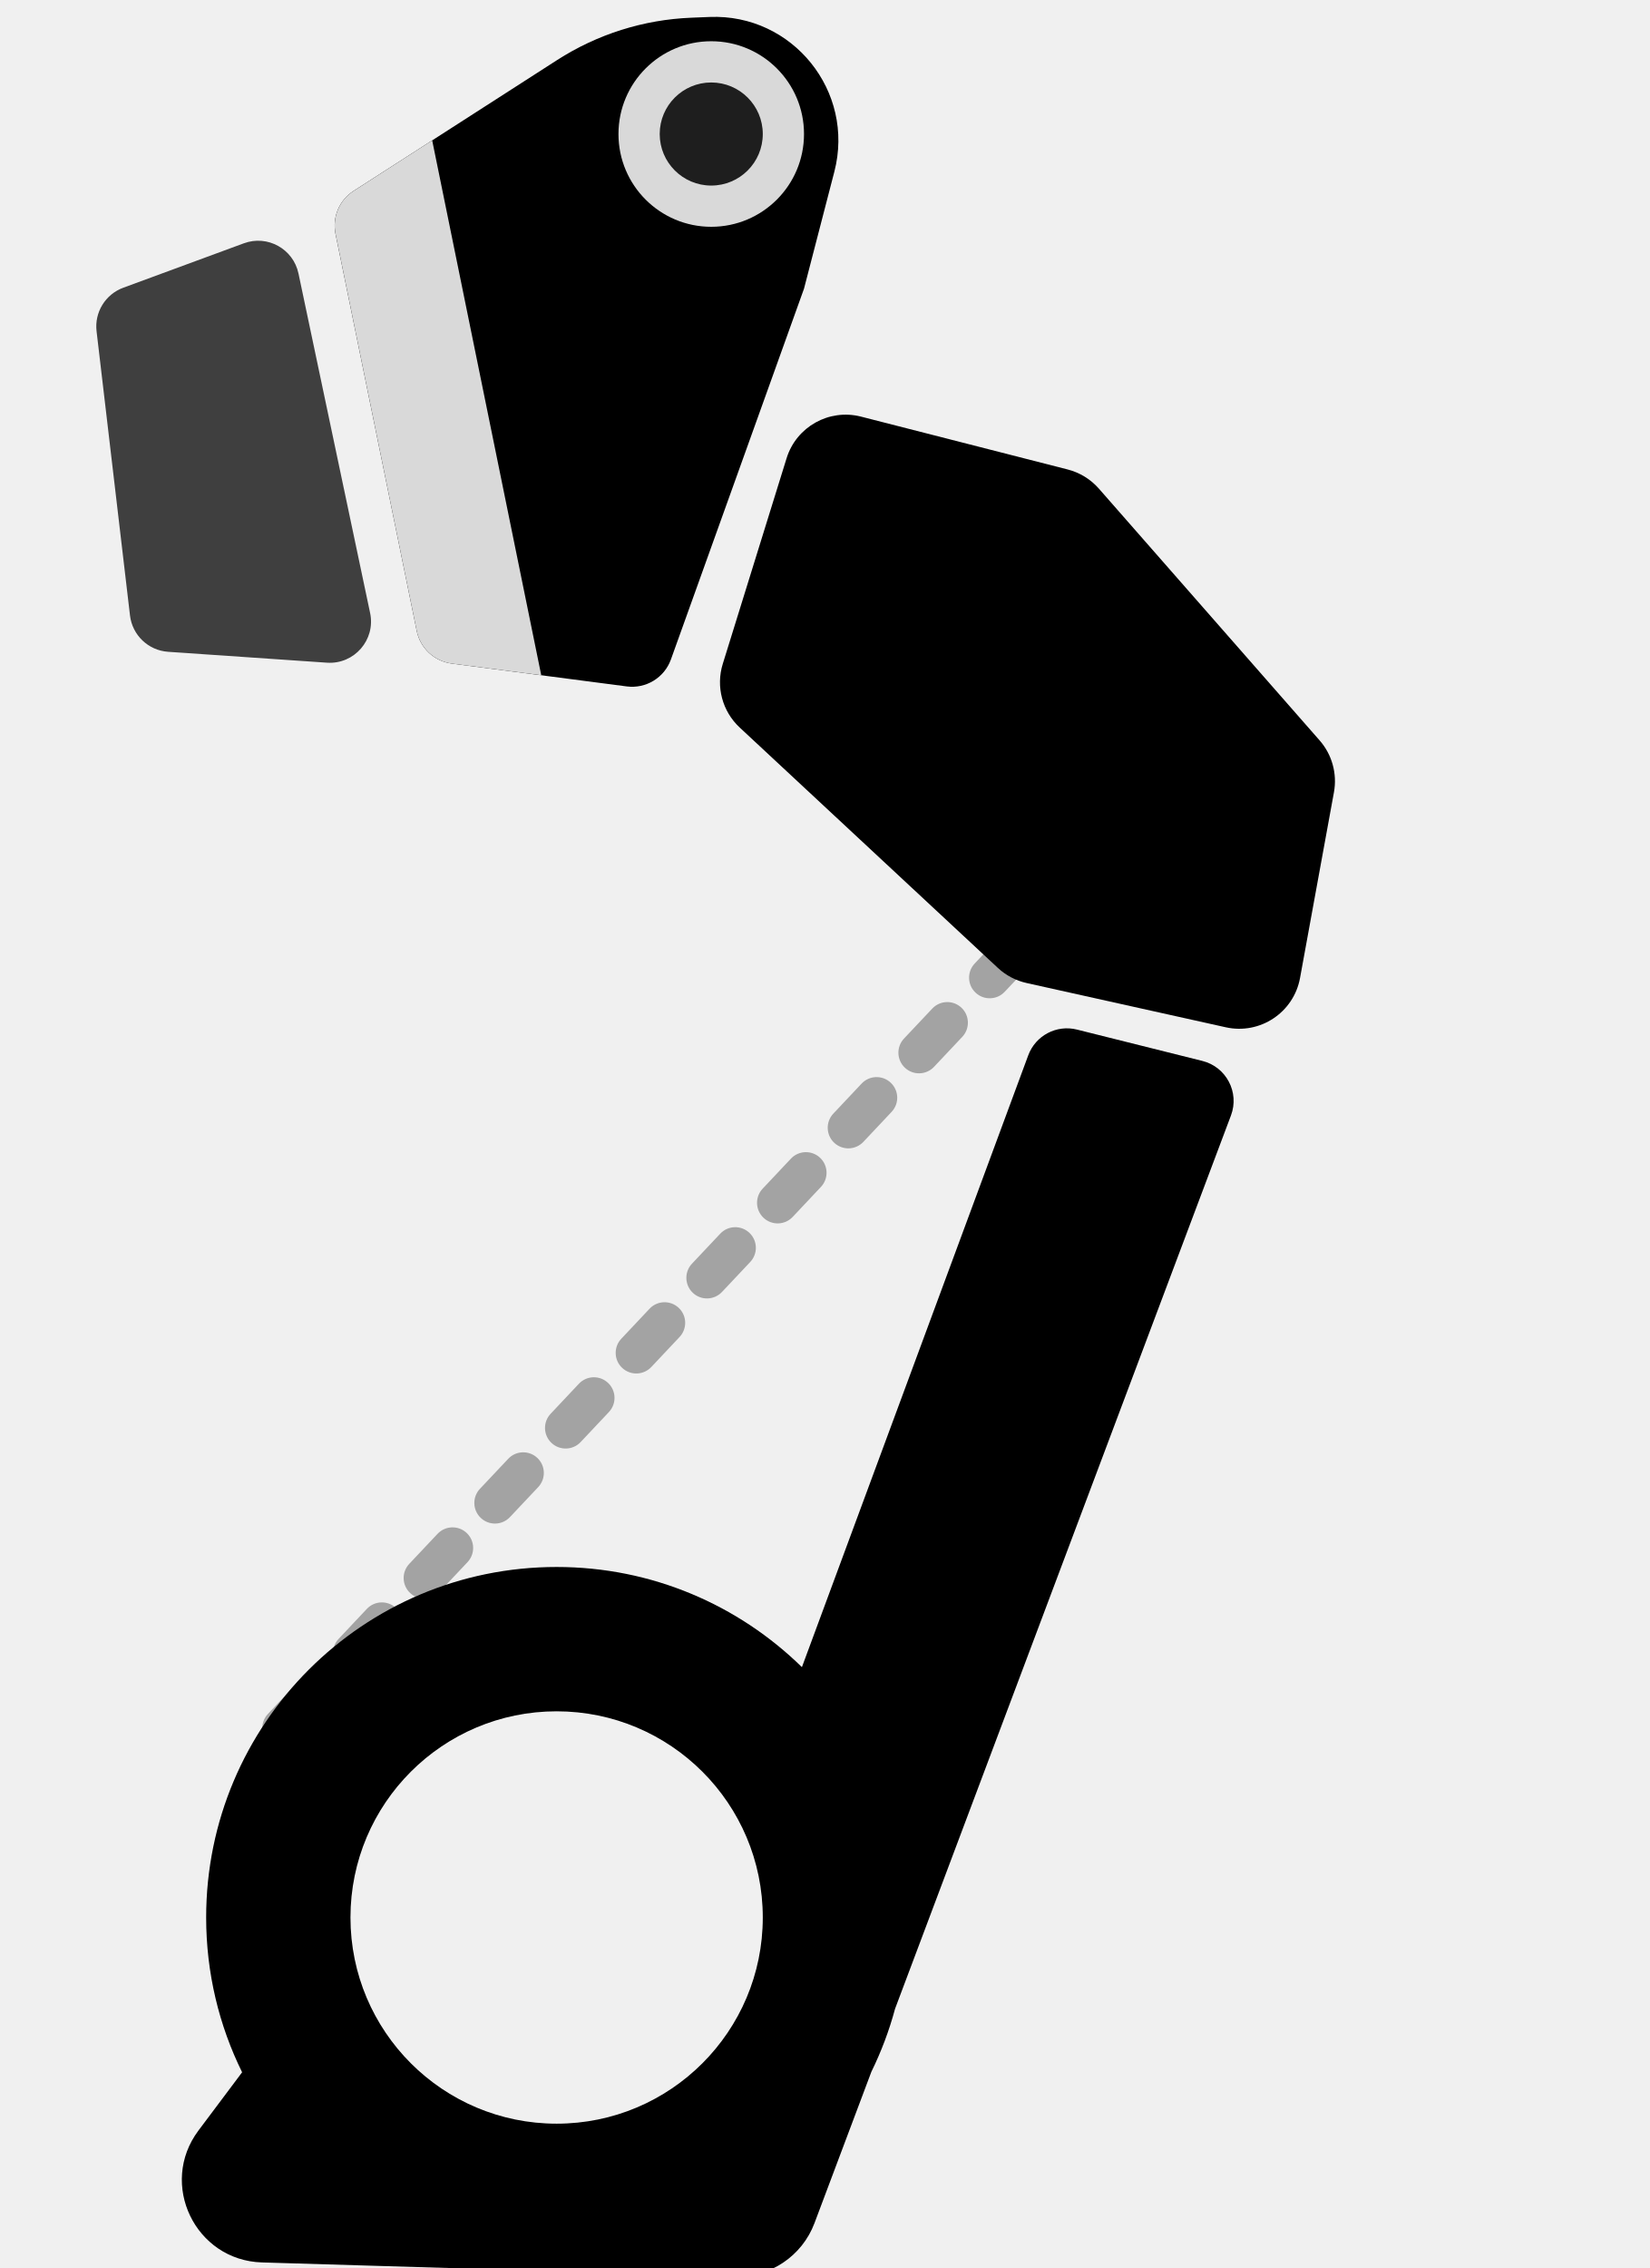
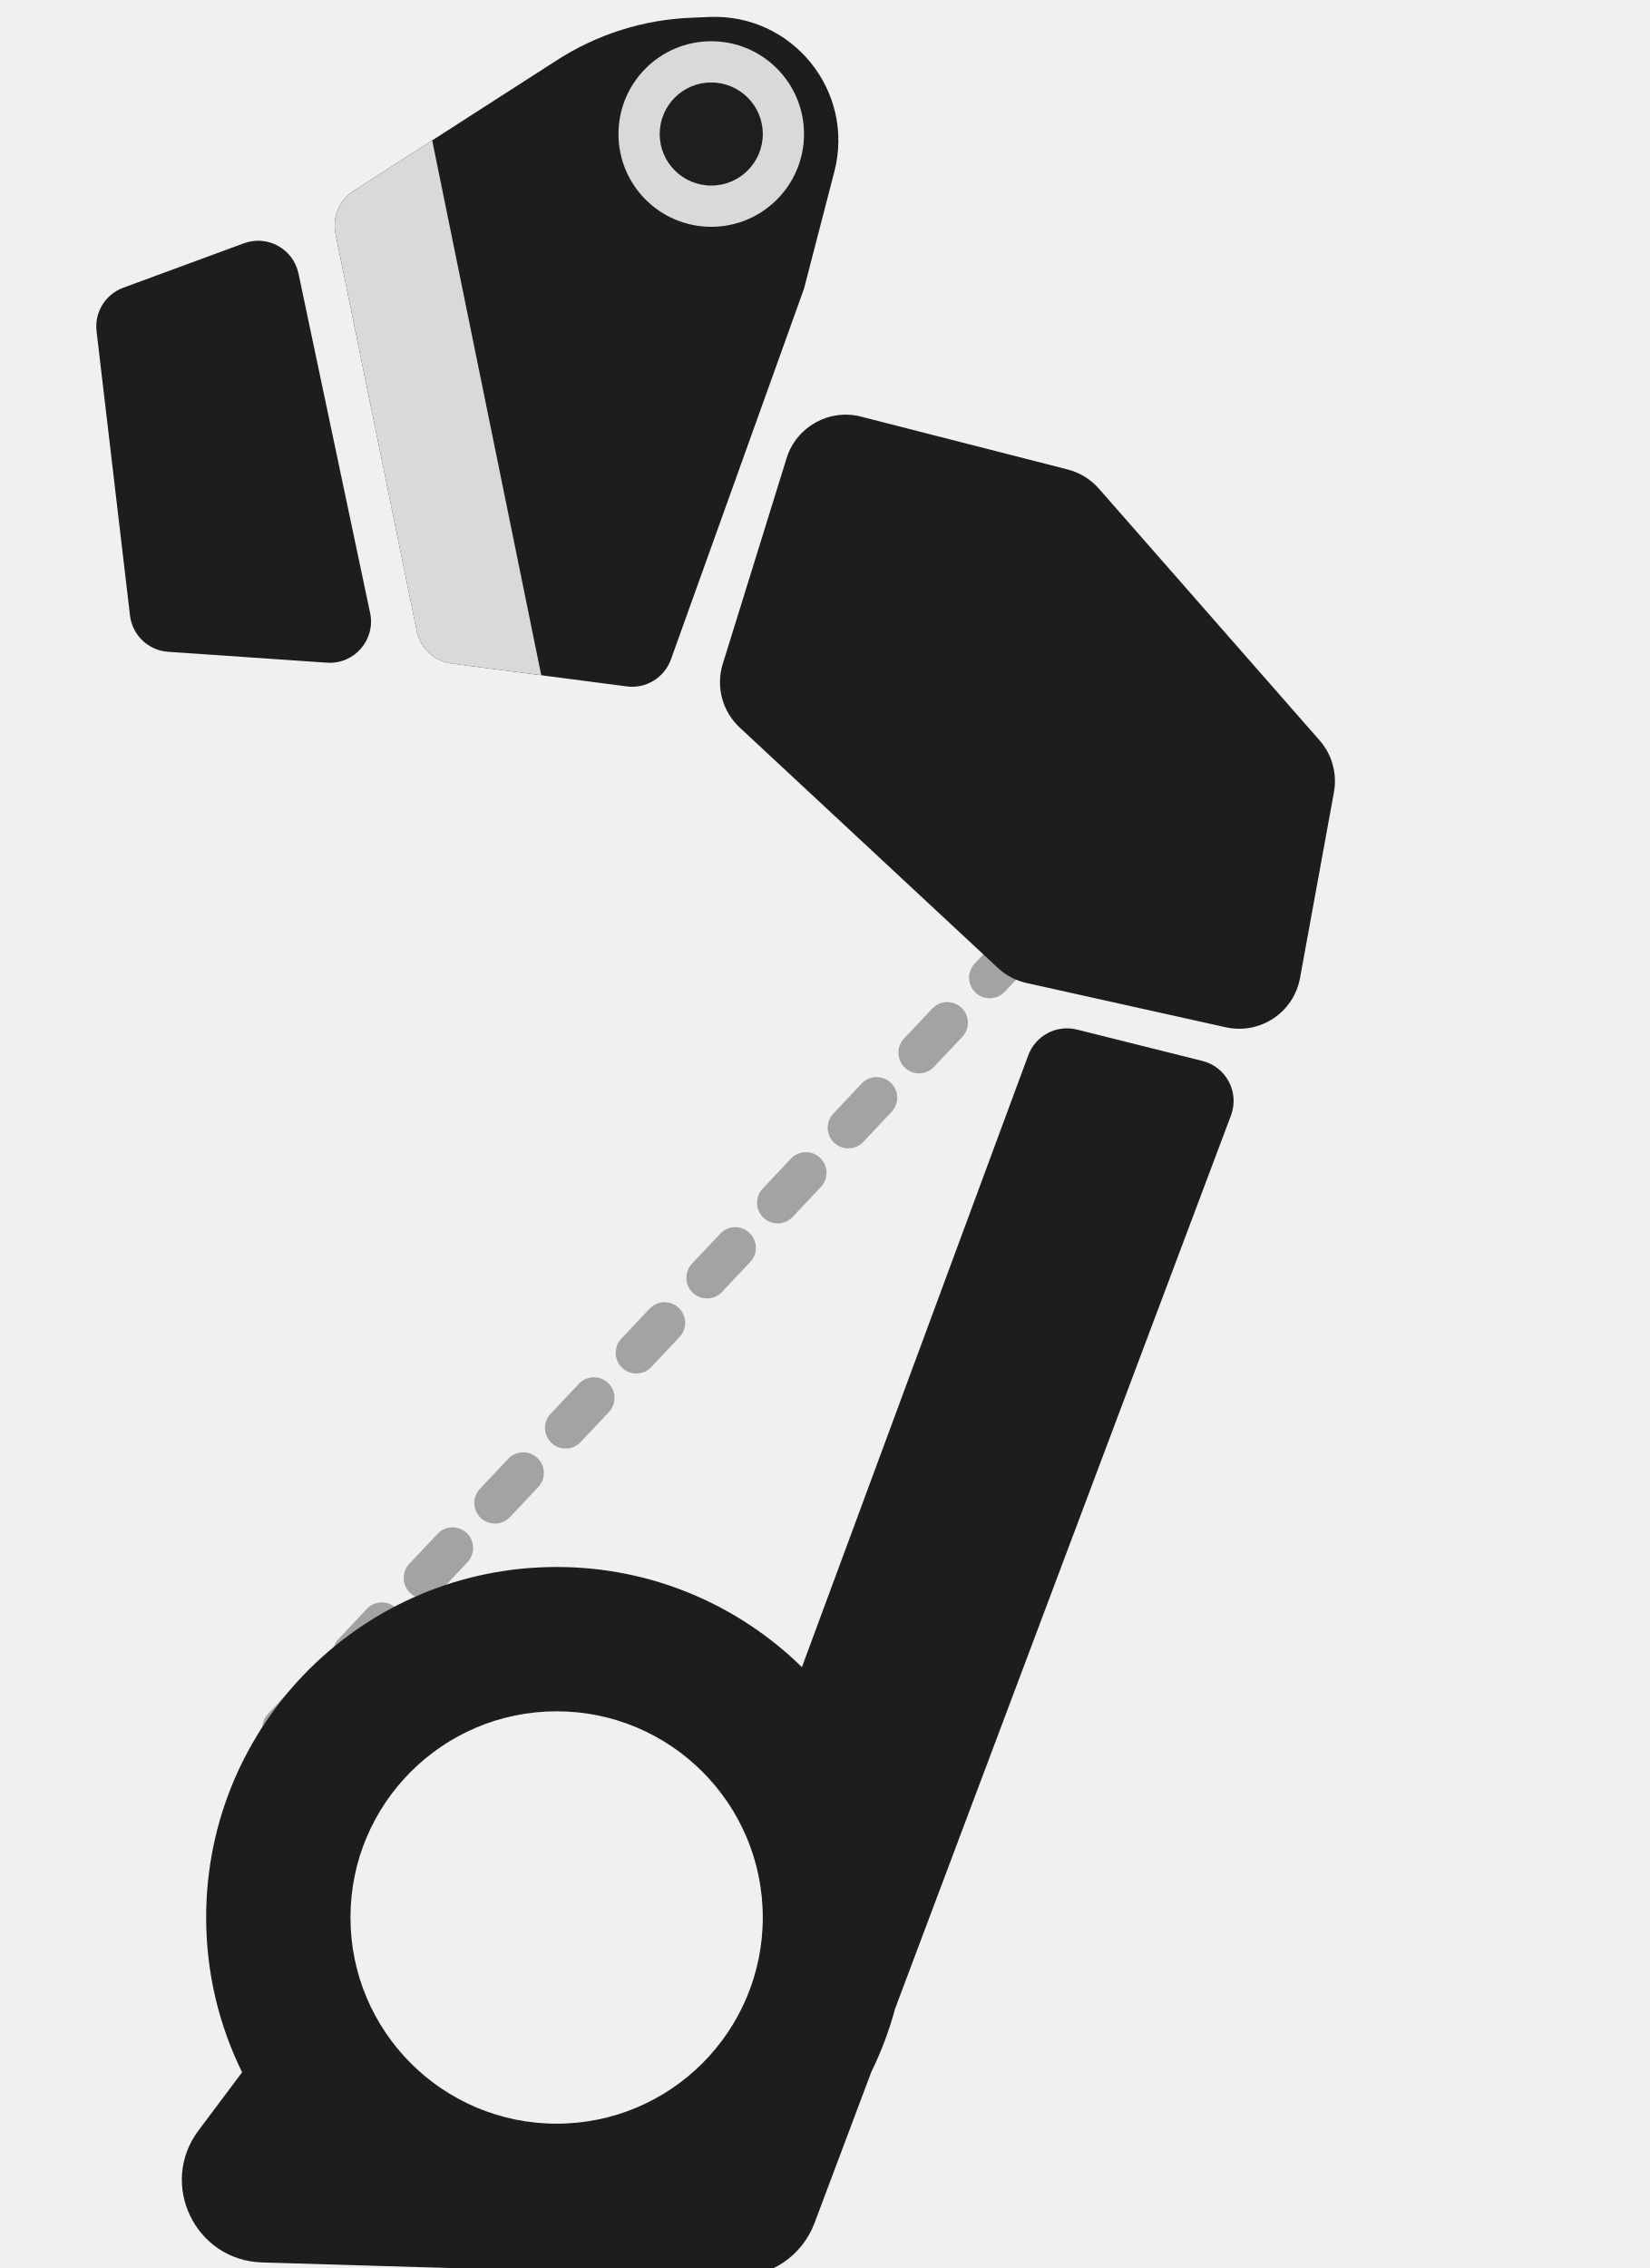
<svg xmlns="http://www.w3.org/2000/svg" width="80" height="110" viewBox="0 0 80 110" fill="none">
-   <g id="ç±»å=éè" clip-path="url(#clip0_0_1)">
-     <path id="Vector 5" d="M20.214 30.602L16.274 11.342C16.109 10.533 16.458 9.706 17.152 9.259L27.024 2.913C28.973 1.66 31.22 0.951 33.535 0.859L34.424 0.823C38.445 0.662 41.482 4.428 40.472 8.324L39 14L32.544 31.984C32.227 32.869 31.335 33.413 30.403 33.292L21.915 32.184C21.068 32.074 20.385 31.439 20.214 30.602Z" fill="black" />
+   <g id="ç±»å=éè" clip-path="url(#clip0_4_1915)">
+     <path id="Vector 5" d="M20.214 30.602L16.274 11.342C16.109 10.533 16.458 9.706 17.152 9.259L27.024 2.913C28.973 1.66 31.22 0.951 33.535 0.859L34.424 0.823C38.445 0.662 41.482 4.428 40.472 8.324L39 14L32.544 31.984C32.227 32.869 31.335 33.413 30.403 33.292L21.915 32.184C21.068 32.074 20.385 31.439 20.214 30.602Z" fill="#1D1D1D" />
    <path id="Union" d="M48.734 48.103C48.356 48.505 47.723 48.524 47.321 48.145C46.919 47.767 46.9 47.134 47.279 46.732L48.65 45.276C49.029 44.874 49.662 44.855 50.064 45.234C50.466 45.612 50.484 46.245 50.106 46.647L48.734 48.103ZM45.306 51.743C44.928 52.145 44.295 52.164 43.893 51.785C43.491 51.406 43.472 50.773 43.85 50.371L45.222 48.916C45.6 48.514 46.233 48.495 46.635 48.873C47.037 49.252 47.056 49.885 46.678 50.287L45.306 51.743ZM41.878 55.382C41.499 55.784 40.866 55.803 40.464 55.425C40.062 55.046 40.043 54.413 40.422 54.011L41.793 52.555C42.172 52.153 42.805 52.134 43.207 52.513C43.609 52.892 43.628 53.524 43.249 53.926L41.878 55.382ZM38.45 59.022C38.071 59.424 37.438 59.443 37.036 59.064C36.634 58.685 36.615 58.053 36.994 57.651L38.365 56.195C38.744 55.793 39.377 55.774 39.779 56.153C40.181 56.531 40.2 57.164 39.821 57.566L38.45 59.022ZM35.021 62.661C34.642 63.063 34.01 63.082 33.608 62.704C33.206 62.325 33.187 61.692 33.565 61.29L34.937 59.834C35.315 59.432 35.948 59.413 36.35 59.792C36.752 60.171 36.771 60.804 36.392 61.206L35.021 62.661ZM31.593 66.301C31.214 66.703 30.581 66.722 30.179 66.343C29.777 65.965 29.758 65.332 30.137 64.93L31.508 63.474C31.887 63.072 32.52 63.053 32.922 63.432C33.324 63.81 33.343 64.443 32.964 64.845L31.593 66.301ZM28.165 69.941C27.786 70.343 27.153 70.362 26.751 69.983C26.349 69.604 26.33 68.971 26.709 68.569L28.08 67.113C28.459 66.711 29.092 66.692 29.494 67.071C29.896 67.45 29.915 68.083 29.536 68.485L28.165 69.941ZM24.736 73.58C24.358 73.982 23.725 74.001 23.323 73.622C22.921 73.244 22.902 72.611 23.28 72.209L24.652 70.753C25.03 70.351 25.663 70.332 26.065 70.711C26.467 71.09 26.486 71.722 26.108 72.124L24.736 73.58ZM21.308 77.22C20.929 77.622 20.296 77.641 19.894 77.262C19.492 76.883 19.473 76.251 19.852 75.848L21.223 74.393C21.602 73.991 22.235 73.972 22.637 74.35C23.039 74.729 23.058 75.362 22.679 75.764L21.308 77.22ZM17.88 80.859C17.501 81.261 16.868 81.28 16.466 80.902C16.064 80.523 16.045 79.89 16.424 79.488L17.795 78.032C18.174 77.63 18.807 77.611 19.209 77.99C19.611 78.369 19.63 79.001 19.251 79.403L17.88 80.859ZM14.451 84.499C14.072 84.901 13.44 84.92 13.038 84.541C12.636 84.162 12.617 83.53 12.995 83.128L14.367 81.672C14.745 81.27 15.378 81.251 15.78 81.629C16.182 82.008 16.201 82.641 15.822 83.043L14.451 84.499Z" fill="#A3A3A3" />
-     <path id="Vector 6" d="M6.306 29.852L4.684 16.066C4.576 15.147 5.111 14.275 5.979 13.955L11.829 11.8C12.974 11.378 14.226 12.07 14.478 13.263L17.953 29.732C18.228 31.031 17.184 32.231 15.86 32.141L8.156 31.613C7.196 31.548 6.419 30.808 6.306 29.852Z" fill="#3F3F3F" />
-     <path id="Subtract" d="M49.878 51.181C50.232 50.225 51.249 49.688 52.238 49.935L58.323 51.456C59.483 51.746 60.131 52.982 59.71 54.1L43.416 97.428C43.13 98.492 42.743 99.514 42.267 100.484L39.507 107.825C38.905 109.425 37.351 110.466 35.643 110.415L12.707 109.73C9.467 109.633 7.682 105.925 9.627 103.332L11.744 100.507C10.628 98.243 10 95.694 10 93C10 83.611 17.611 76 27 76C31.632 76 35.831 77.853 38.898 80.858L49.878 51.181ZM27 83C21.477 83 17 87.477 17 93C17 98.523 21.477 103 27 103C32.523 103 37 98.523 37 93C37 87.477 32.523 83 27 83Z" fill="black" />
-     <path id="Vector 6_2" d="M38.155 22.224L35.059 32.2C34.717 33.3 35.036 34.499 35.88 35.285L48.403 46.944C48.794 47.308 49.275 47.561 49.796 47.677L59.458 49.824C61.119 50.193 62.754 49.108 63.06 47.434L64.705 38.426C64.87 37.525 64.613 36.598 64.01 35.91L53.302 23.698C52.903 23.244 52.376 22.92 51.79 22.77L41.763 20.206C40.215 19.811 38.628 20.698 38.155 22.224Z" fill="black" />
+     <path id="Vector 6" d="M6.306 29.852L4.684 16.066C4.576 15.147 5.111 14.275 5.979 13.955L11.829 11.8C12.974 11.378 14.226 12.07 14.478 13.263L17.953 29.732C18.228 31.031 17.184 32.231 15.86 32.141L8.156 31.613C7.196 31.548 6.419 30.808 6.306 29.852Z" fill="#1D1D1D" />
+     <path id="Subtract" d="M49.878 51.181C50.232 50.225 51.249 49.688 52.238 49.935L58.323 51.456C59.483 51.746 60.131 52.982 59.71 54.1L43.416 97.428C43.13 98.492 42.743 99.514 42.267 100.484L39.507 107.825C38.905 109.425 37.351 110.466 35.643 110.415L12.707 109.73C9.467 109.633 7.682 105.925 9.627 103.332L11.744 100.507C10.628 98.243 10 95.694 10 93C10 83.611 17.611 76 27 76C31.632 76 35.831 77.853 38.898 80.858L49.878 51.181ZM27 83C21.477 83 17 87.477 17 93C17 98.523 21.477 103 27 103C32.523 103 37 98.523 37 93C37 87.477 32.523 83 27 83Z" fill="#1D1D1D" />
+     <path id="Vector 6_2" d="M38.155 22.224L35.059 32.2C34.717 33.3 35.036 34.499 35.88 35.285L48.403 46.944C48.794 47.308 49.275 47.561 49.796 47.677L59.458 49.824C61.119 50.193 62.754 49.108 63.06 47.434L64.705 38.426C64.87 37.525 64.613 36.598 64.01 35.91L53.302 23.698C52.903 23.244 52.376 22.92 51.79 22.77L41.763 20.206C40.215 19.811 38.628 20.698 38.155 22.224Z" fill="#1D1D1D" />
    <circle id="Ellipse 27" cx="34.5" cy="6.5" r="4.5" fill="#D9D9D9" />
    <circle id="Ellipse 28" cx="34.5" cy="6.5" r="2.5" fill="#1E1E1E" />
    <path id="Intersect" d="M26.254 32.75L21.915 32.185C21.068 32.074 20.386 31.439 20.214 30.602L16.275 11.342C16.11 10.533 16.458 9.705 17.153 9.259L20.964 6.808L26.254 32.75Z" fill="#D9D9D9" />
  </g>
  <defs>
-     <clipPath id="clip0_0_1">
+     <clipPath id="clip0_4_1915">
      <rect width="80" height="110" fill="white" />
    </clipPath>
  </defs>
</svg>
